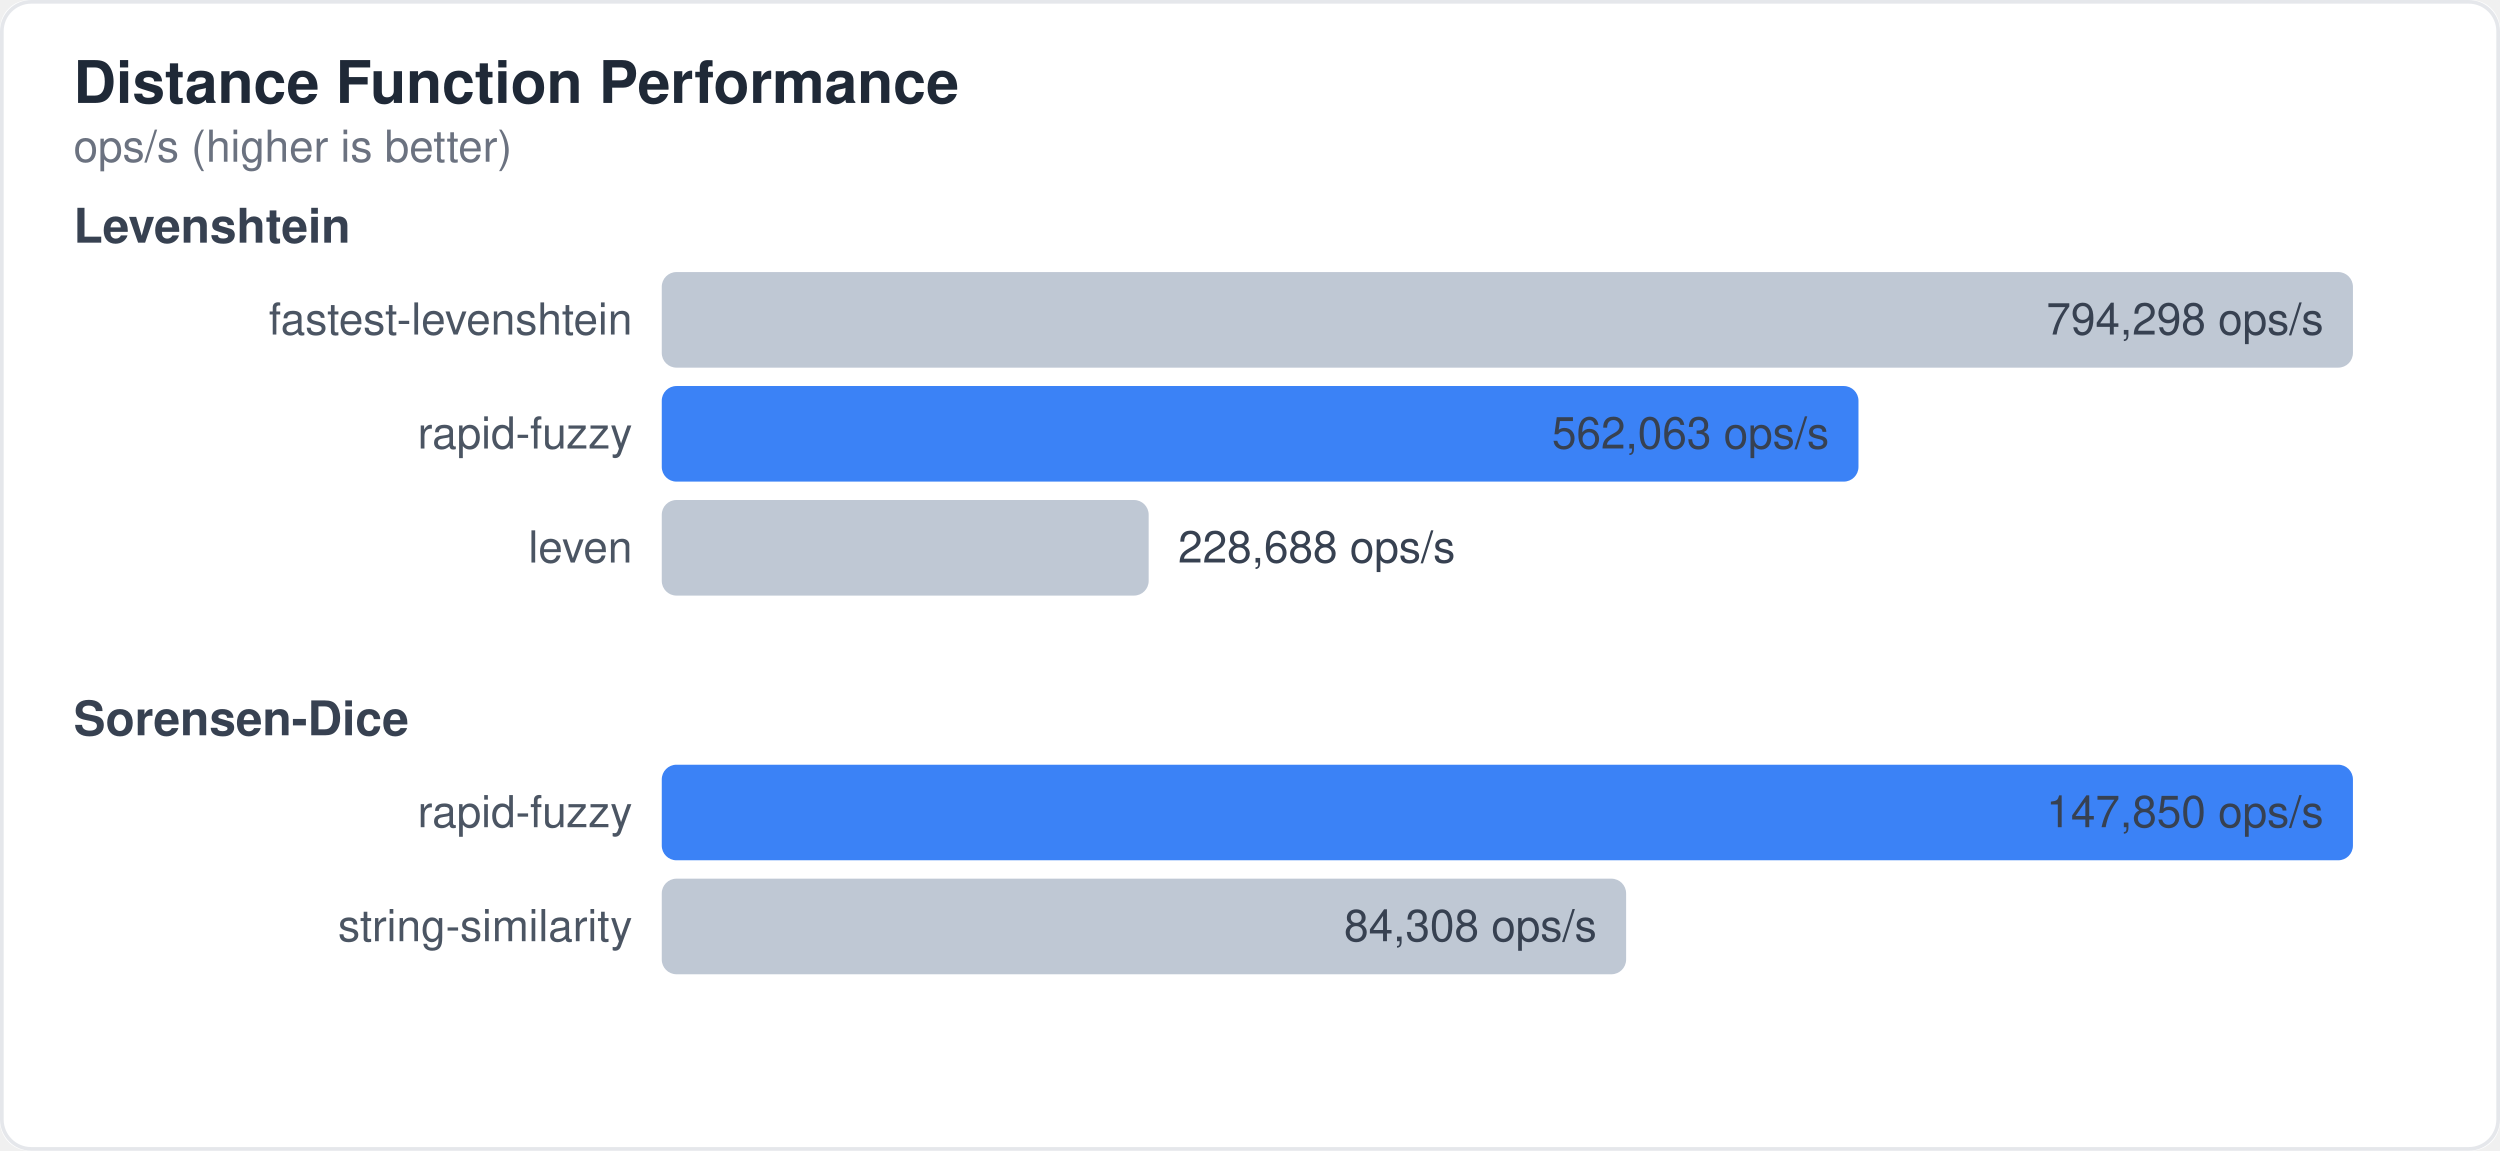
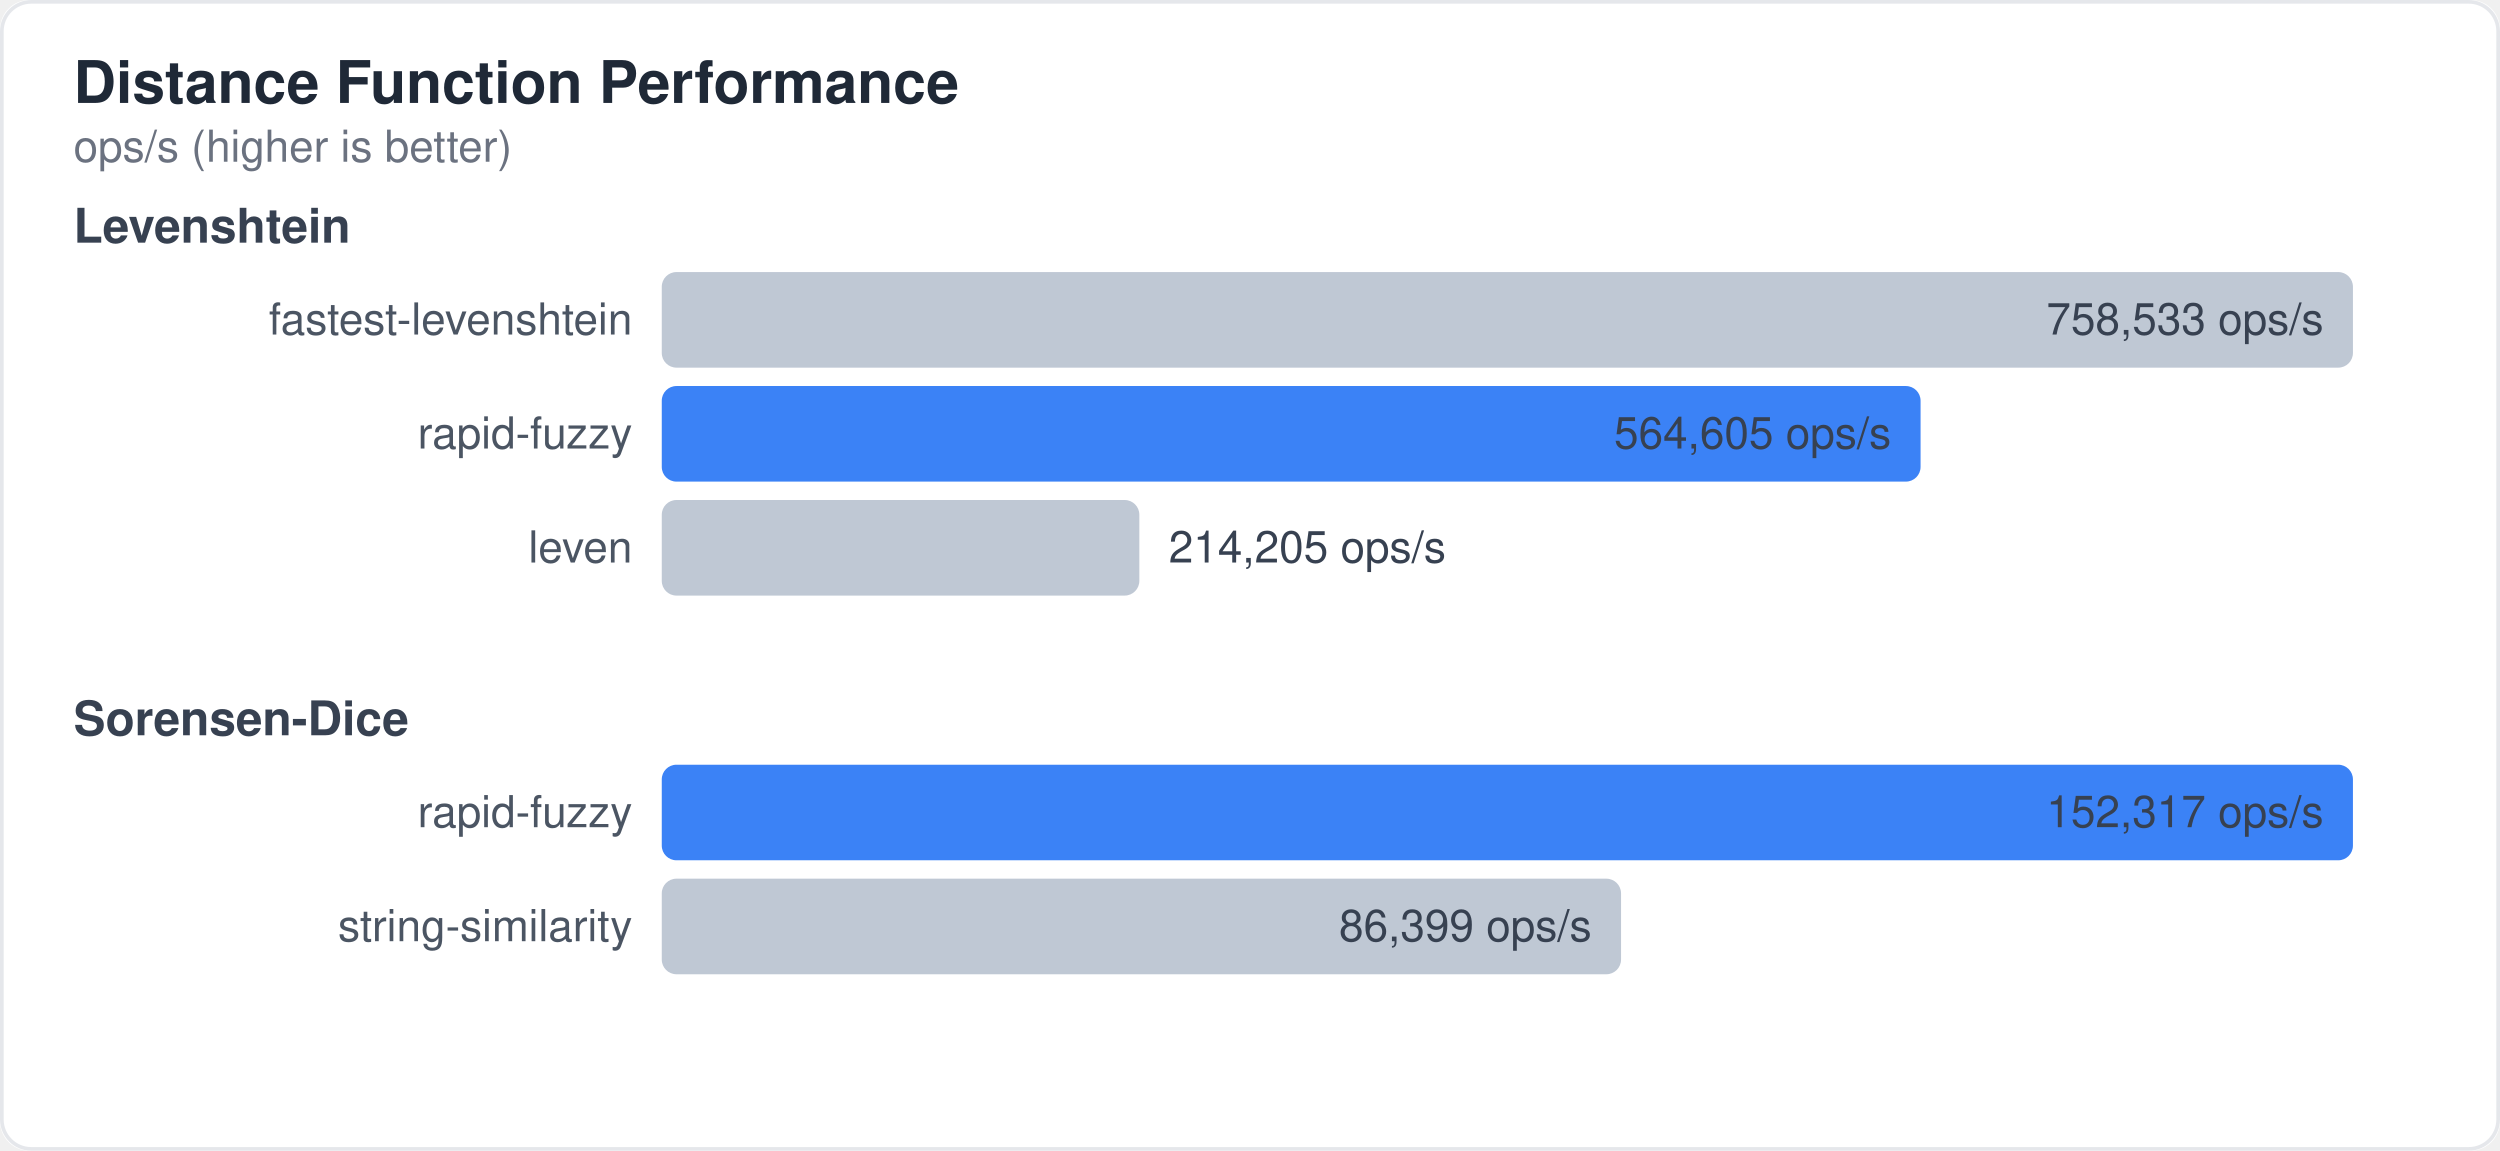
<svg xmlns="http://www.w3.org/2000/svg" viewBox="0 0 680 313" width="680" height="313">
  <style>
  text { font-family: -apple-system, BlinkMacSystemFont, "Segoe UI", Helvetica, Arial, sans-serif; }
  .title { font-size: 16px; font-weight: 600; fill: #1f2937; }
  .subtitle { font-size: 12px; fill: #6b7280; }
  .group-label { font-size: 13px; font-weight: 600; fill: #374151; }
  .bar-label { font-size: 12px; fill: #4b5563; }
  .bar-value { font-size: 12px; fill: #374151; font-weight: 500; }
  .multiplier { font-size: 11px; fill: #059669; font-weight: 600; }
</style>
  <rect width="680" height="313" rx="8" fill="#ffffff" />
  <rect x="0.5" y="0.5" width="679" height="312" rx="8" fill="none" stroke="#e5e7eb" />
  <text x="20" y="28" class="title">Distance Function Performance</text>
  <text x="20" y="44" class="subtitle">ops/s (higher is better)</text>
  <text x="20" y="66" class="group-label">Levenshtein</text>
  <text x="172" y="91" class="bar-label" text-anchor="end">fastest-levenshtein</text>
  <rect x="180" y="74" width="460" height="26" rx="4" fill="#94a3b8" opacity="0.6" />
-   <text x="632" y="91" class="bar-value" text-anchor="end">794,298 ops/s</text>
+   <text x="632" y="91" class="bar-value" text-anchor="end">758,533 ops/s</text>
  <text x="172" y="122" class="bar-label" text-anchor="end">rapid-fuzzy</text>
-   <rect x="180" y="105" width="325.506" height="26" rx="4" fill="#3b82f6" opacity="1" />
-   <text x="497.506" y="122" class="bar-value" text-anchor="end" fill="#ffffff">562,063 ops/s</text>
+   <rect x="180" y="105" width="342.396" height="26" rx="4" fill="#3b82f6" opacity="1" />
+   <text x="514.396" y="122" class="bar-value" text-anchor="end" fill="#ffffff">564,605 ops/s</text>
  <text x="172" y="153" class="bar-label" text-anchor="end">leven</text>
-   <rect x="180" y="136" width="132.44" height="26" rx="4" fill="#94a3b8" opacity="0.6" />
-   <text x="320.44" y="153" class="bar-value" text-anchor="start">228,688 ops/s</text>
+   <rect x="180" y="136" width="129.901" height="26" rx="4" fill="#94a3b8" opacity="0.6" />
+   <text x="317.901" y="153" class="bar-value" text-anchor="start">214,205 ops/s</text>
  <text x="20" y="200" class="group-label">Sorensen-Dice</text>
  <text x="172" y="225" class="bar-label" text-anchor="end">rapid-fuzzy</text>
  <rect x="180" y="208" width="460" height="26" rx="4" fill="#3b82f6" opacity="1" />
-   <text x="632" y="225" class="bar-value" text-anchor="end" fill="#ffffff">147,850 ops/s</text>
+   <text x="632" y="225" class="bar-value" text-anchor="end" fill="#ffffff">152,317 ops/s</text>
  <text x="172" y="256" class="bar-label" text-anchor="end">string-similarity</text>
-   <rect x="180" y="239" width="262.304" height="26" rx="4" fill="#94a3b8" opacity="0.6" />
-   <text x="434.304" y="256" class="bar-value" text-anchor="end">84,308 ops/s</text>
+   <rect x="180" y="239" width="260.926" height="26" rx="4" fill="#94a3b8" opacity="0.6" />
+   <text x="432.926" y="256" class="bar-value" text-anchor="end">86,399 ops/s</text>
</svg>
